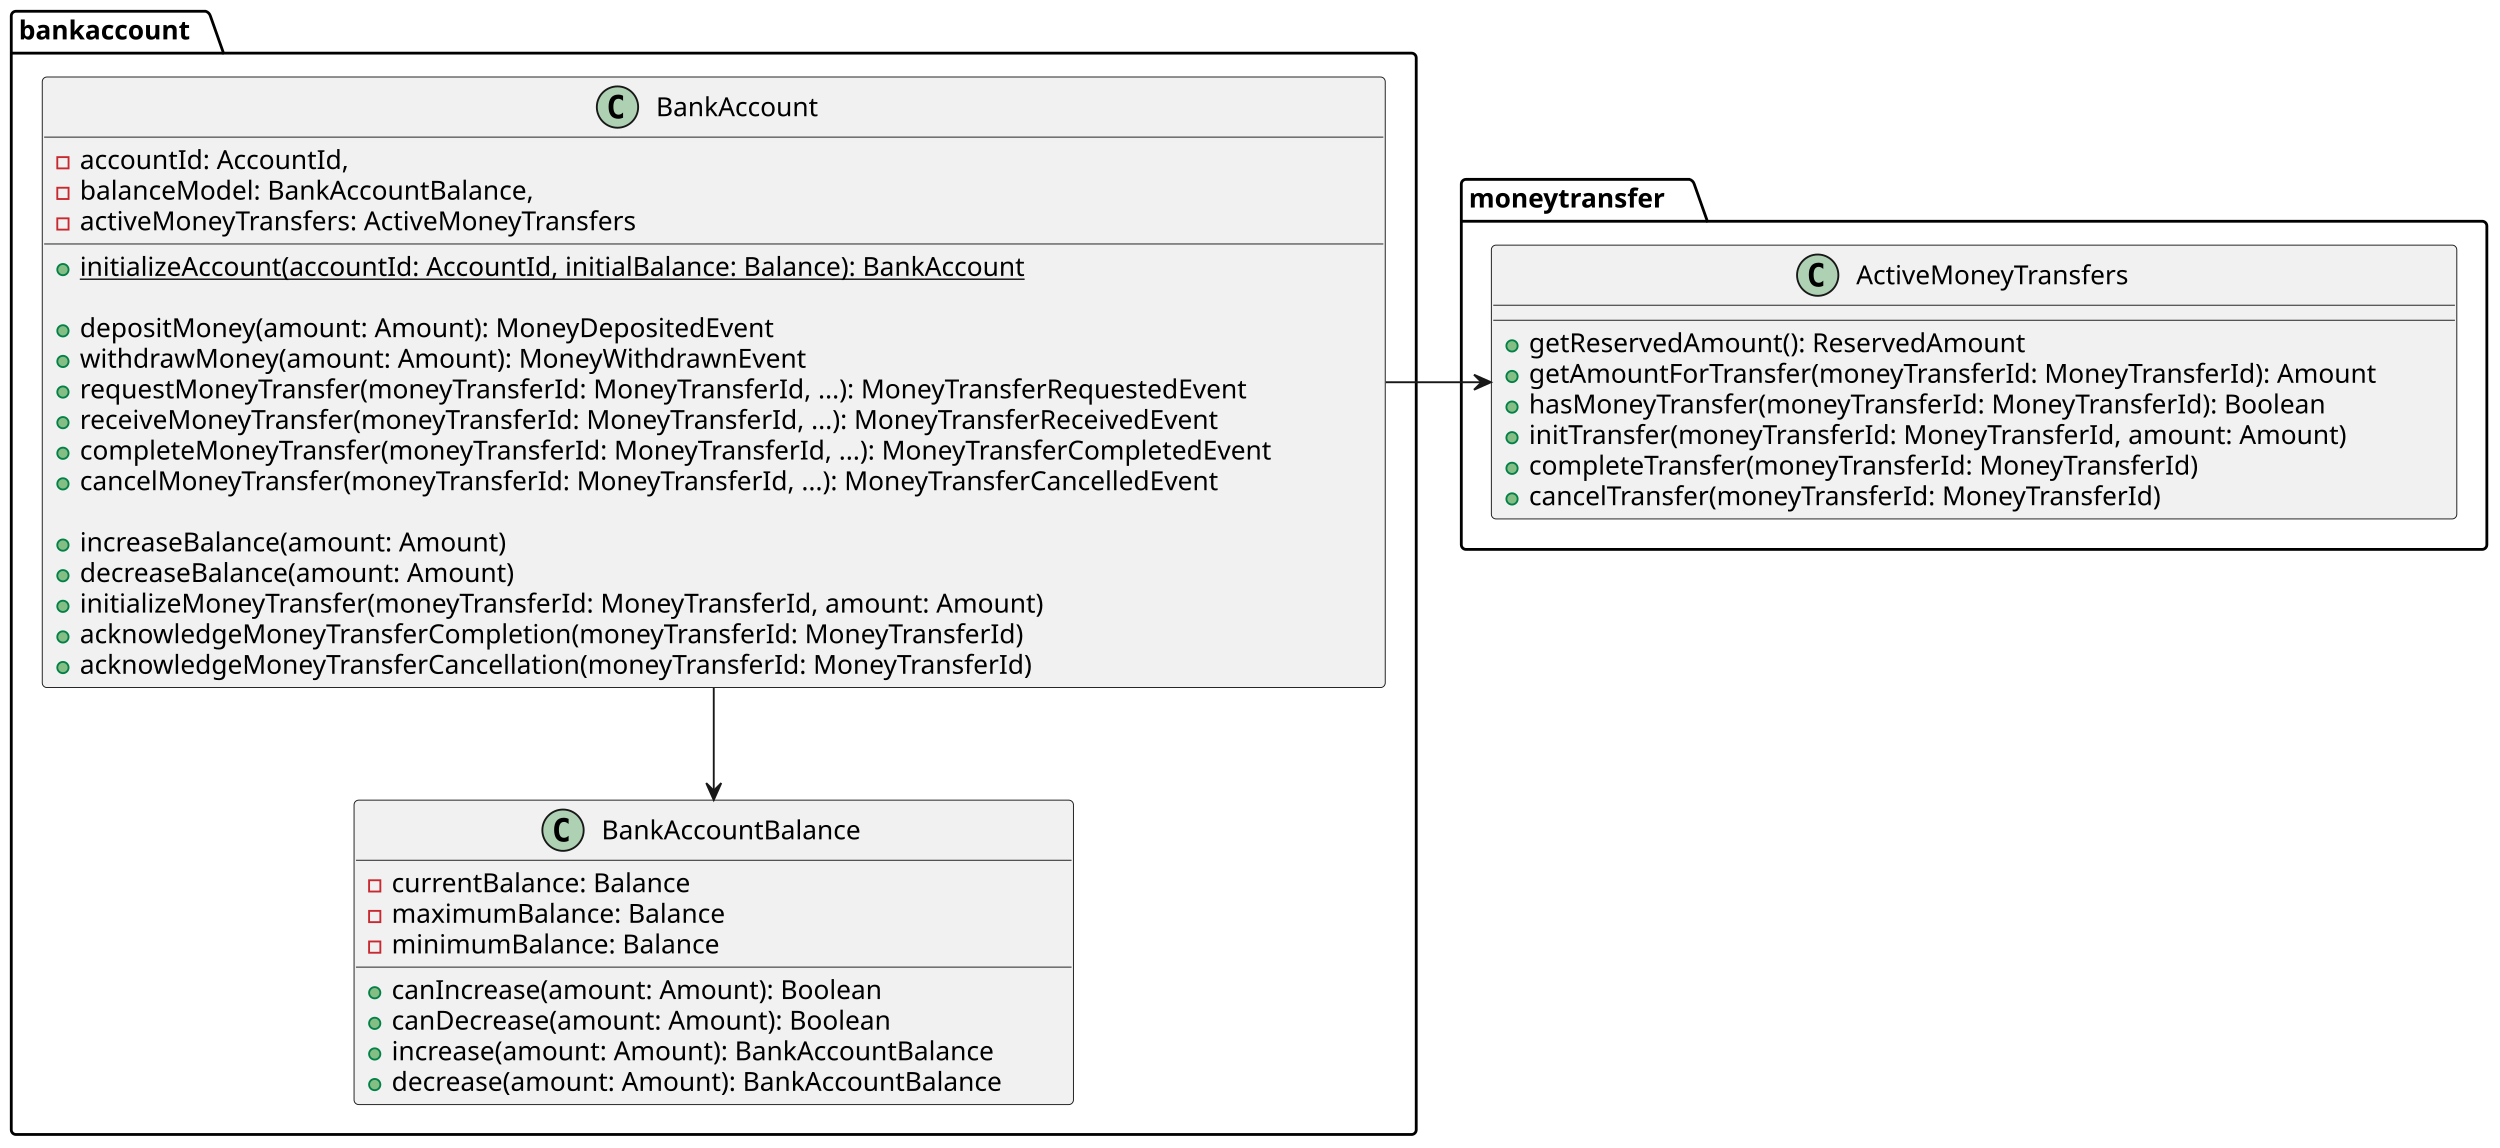
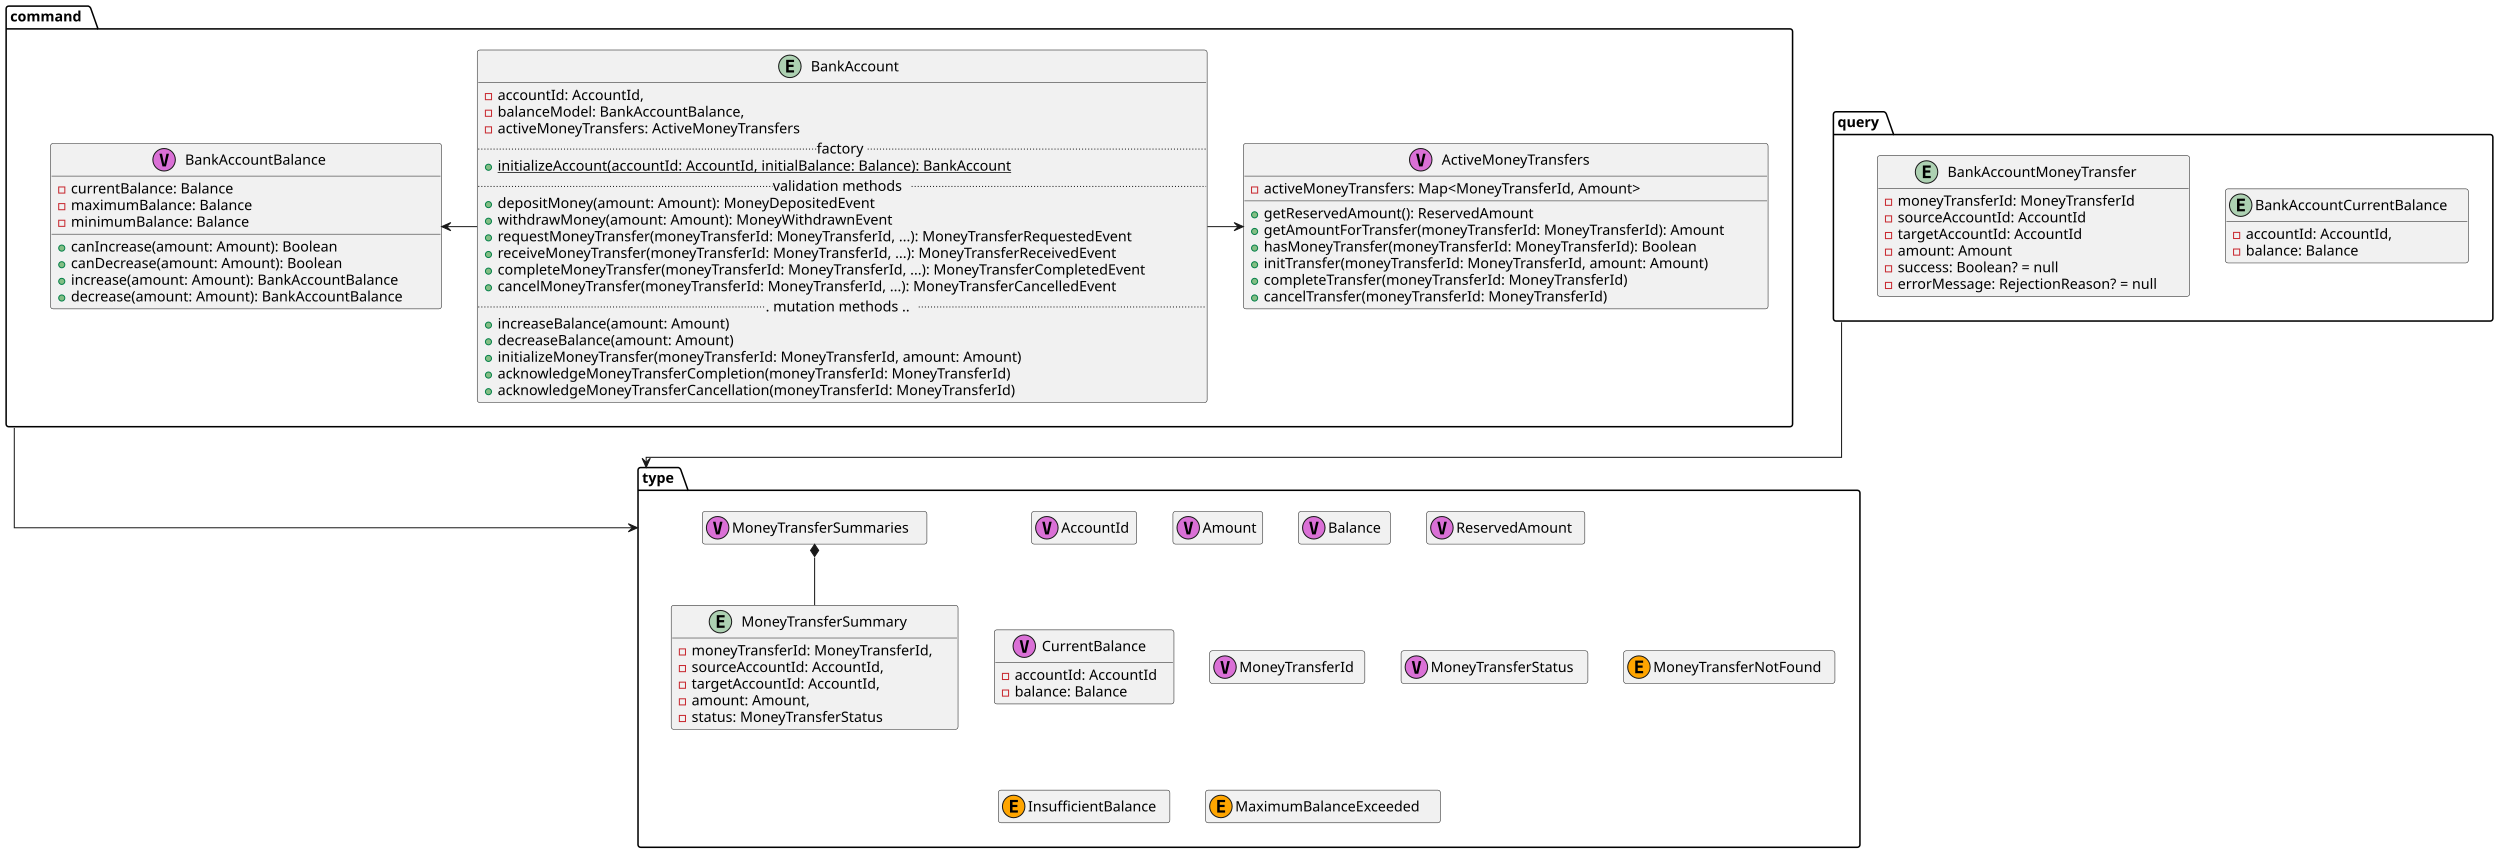
- <svg xmlns="http://www.w3.org/2000/svg" contentStyleType="text/css" height="611px" preserveAspectRatio="none" style="width:1331px;height:611px;background:#FFFFFF;" version="1.1" viewBox="0 0 1331 611" width="1331px" zoomAndPan="magnify">
+ <svg xmlns="http://www.w3.org/2000/svg" contentStyleType="text/css" height="837px" preserveAspectRatio="none" style="width:2449px;height:837px;background:#FFFFFF;" version="1.1" viewBox="0 0 2449 837" width="2449px" zoomAndPan="magnify">
  <defs />
  <g>
-     <g id="cluster_bankaccount">
-       <path d="M8.5,6 L109.5,6 A3.75,3.75 0 0 1 112,8.5 L119,28.297 L751.5,28.297 A2.5,2.5 0 0 1 754,30.797 L754,601.5 A2.5,2.5 0 0 1 751.5,604 L8.5,604 A2.5,2.5 0 0 1 6,601.5 L6,8.5 A2.5,2.5 0 0 1 8.5,6 " fill="none" style="stroke:#000000;stroke-width:1.5;" />
-       <line style="stroke:#000000;stroke-width:1.5;" x1="6" x2="119" y1="28.297" y2="28.297" />
-       <text fill="#000000" font-family="sans-serif" font-size="14" font-weight="bold" lengthAdjust="spacing" textLength="100" x="10" y="20.995">bankaccount</text>
-     </g>
-     <g id="cluster_moneytransfer">
-       <path d="M780.5,95.5 L899.5,95.5 A3.75,3.75 0 0 1 902,98 L909,117.797 L1321.5,117.797 A2.5,2.5 0 0 1 1324,120.297 L1324,290 A2.5,2.5 0 0 1 1321.5,292.5 L780.5,292.5 A2.5,2.5 0 0 1 778,290 L778,98 A2.5,2.5 0 0 1 780.5,95.5 " fill="none" style="stroke:#000000;stroke-width:1.5;" />
-       <line style="stroke:#000000;stroke-width:1.5;" x1="778" x2="909" y1="117.797" y2="117.797" />
-       <text fill="#000000" font-family="sans-serif" font-size="14" font-weight="bold" lengthAdjust="spacing" textLength="118" x="782" y="110.495">moneytransfer</text>
+     <g id="cluster_command">
+       <path d="M8.5,6 L86.5,6 A3.75,3.75 0 0 1 89,8.5 L96,28.297 L1753.5,28.297 A2.5,2.5 0 0 1 1756,30.797 L1756,415.5 A2.5,2.5 0 0 1 1753.5,418 L8.5,418 A2.5,2.5 0 0 1 6,415.5 L6,8.5 A2.5,2.5 0 0 1 8.5,6 " fill="none" style="stroke:#000000;stroke-width:1.5;" />
+       <line style="stroke:#000000;stroke-width:1.5;" x1="6" x2="96" y1="28.297" y2="28.297" />
+       <text fill="#000000" font-family="sans-serif" font-size="14" font-weight="bold" lengthAdjust="spacing" textLength="77" x="10" y="20.995">command</text>
+     </g>
+     <g id="cluster_query">
+       <path d="M1798.5,109.5 L1845.5,109.5 A3.75,3.75 0 0 1 1848,112 L1855,131.797 L2439.5,131.797 A2.5,2.5 0 0 1 2442,134.297 L2442,312 A2.5,2.5 0 0 1 2439.5,314.5 L1798.5,314.5 A2.5,2.5 0 0 1 1796,312 L1796,112 A2.5,2.5 0 0 1 1798.5,109.5 " fill="none" style="stroke:#000000;stroke-width:1.5;" />
+       <line style="stroke:#000000;stroke-width:1.5;" x1="1796" x2="1855" y1="131.797" y2="131.797" />
+       <text fill="#000000" font-family="sans-serif" font-size="14" font-weight="bold" lengthAdjust="spacing" textLength="46" x="1800" y="124.495">query</text>
+     </g>
+     <g id="cluster_type">
+       <path d="M627.5,458 L664.5,458 A3.75,3.75 0 0 1 667,460.5 L674,480.297 L1819.5,480.297 A2.5,2.5 0 0 1 1822,482.797 L1822,827.5 A2.5,2.5 0 0 1 1819.5,830 L627.5,830 A2.5,2.5 0 0 1 625,827.5 L625,460.5 A2.5,2.5 0 0 1 627.5,458 " fill="none" style="stroke:#000000;stroke-width:1.5;" />
+       <line style="stroke:#000000;stroke-width:1.5;" x1="625" x2="674" y1="480.297" y2="480.297" />
+       <text fill="#000000" font-family="sans-serif" font-size="14" font-weight="bold" lengthAdjust="spacing" textLength="36" x="629" y="472.995">type</text>
    </g>
    <g id="elem_BankAccount">
-       <rect codeLine="4" fill="#F1F1F1" height="325.047" id="BankAccount" rx="2.5" ry="2.5" style="stroke:#181818;stroke-width:0.5;" width="715" x="22.5" y="41" />
-       <ellipse cx="328.75" cy="57" fill="#ADD1B2" rx="11" ry="11" style="stroke:#181818;stroke-width:1.0;" />
-       <path d="M331.719,62.641 Q331.141,62.938 330.5,63.078 Q329.859,63.234 329.156,63.234 Q326.656,63.234 325.328,61.594 Q324.016,59.938 324.016,56.812 Q324.016,53.688 325.328,52.031 Q326.656,50.375 329.156,50.375 Q329.859,50.375 330.5,50.531 Q331.156,50.688 331.719,50.984 L331.719,53.703 Q331.094,53.125 330.5,52.859 Q329.906,52.578 329.281,52.578 Q327.938,52.578 327.25,53.656 Q326.562,54.719 326.562,56.812 Q326.562,58.906 327.25,59.984 Q327.938,61.047 329.281,61.047 Q329.906,61.047 330.5,60.781 Q331.094,60.5 331.719,59.922 L331.719,62.641 Z " fill="#000000" />
-       <text fill="#000000" font-family="sans-serif" font-size="14" lengthAdjust="spacing" textLength="94" x="349.25" y="61.847">BankAccount</text>
-       <line style="stroke:#181818;stroke-width:0.5;" x1="23.5" x2="736.5" y1="73" y2="73" />
-       <rect fill="none" height="6" style="stroke:#C82930;stroke-width:1.0;" width="6" x="30.5" y="83.648" />
-       <text fill="#000000" font-family="sans-serif" font-size="14" lengthAdjust="spacing" textLength="154" x="42.5" y="89.995">accountId: AccountId,</text>
-       <rect fill="none" height="6" style="stroke:#C82930;stroke-width:1.0;" width="6" x="30.5" y="99.945" />
-       <text fill="#000000" font-family="sans-serif" font-size="14" lengthAdjust="spacing" textLength="265" x="42.5" y="106.292">balanceModel: BankAccountBalance,</text>
-       <rect fill="none" height="6" style="stroke:#C82930;stroke-width:1.0;" width="6" x="30.5" y="116.242" />
-       <text fill="#000000" font-family="sans-serif" font-size="14" lengthAdjust="spacing" textLength="324" x="42.5" y="122.589">activeMoneyTransfers: ActiveMoneyTransfers</text>
-       <line style="stroke:#181818;stroke-width:0.5;" x1="23.5" x2="736.5" y1="129.891" y2="129.891" />
-       <ellipse cx="33.5" cy="143.539" fill="#84BE84" rx="3" ry="3" style="stroke:#038048;stroke-width:1.0;" />
-       <text fill="#000000" font-family="sans-serif" font-size="14" lengthAdjust="spacing" text-decoration="underline" textLength="552" x="42.5" y="146.886">initializeAccount(accountId: AccountId, initialBalance: Balance): BankAccount</text>
-       <text fill="#000000" font-family="sans-serif" font-size="14" lengthAdjust="spacing" textLength="4" x="42.5" y="163.183"> </text>
-       <ellipse cx="33.5" cy="176.133" fill="#84BE84" rx="3" ry="3" style="stroke:#038048;stroke-width:1.0;" />
-       <text fill="#000000" font-family="sans-serif" font-size="14" lengthAdjust="spacing" textLength="397" x="42.5" y="179.48">depositMoney(amount: Amount): MoneyDepositedEvent</text>
-       <ellipse cx="33.5" cy="192.43" fill="#84BE84" rx="3" ry="3" style="stroke:#038048;stroke-width:1.0;" />
-       <text fill="#000000" font-family="sans-serif" font-size="14" lengthAdjust="spacing" textLength="413" x="42.5" y="195.776">withdrawMoney(amount: Amount): MoneyWithdrawnEvent</text>
-       <ellipse cx="33.5" cy="208.727" fill="#84BE84" rx="3" ry="3" style="stroke:#038048;stroke-width:1.0;" />
-       <text fill="#000000" font-family="sans-serif" font-size="14" lengthAdjust="spacing" textLength="674" x="42.5" y="212.073">requestMoneyTransfer(moneyTransferId: MoneyTransferId, ...): MoneyTransferRequestedEvent</text>
-       <ellipse cx="33.5" cy="225.023" fill="#84BE84" rx="3" ry="3" style="stroke:#038048;stroke-width:1.0;" />
-       <text fill="#000000" font-family="sans-serif" font-size="14" lengthAdjust="spacing" textLength="663" x="42.5" y="228.37">receiveMoneyTransfer(moneyTransferId: MoneyTransferId, ...): MoneyTransferReceivedEvent</text>
-       <ellipse cx="33.5" cy="241.32" fill="#84BE84" rx="3" ry="3" style="stroke:#038048;stroke-width:1.0;" />
-       <text fill="#000000" font-family="sans-serif" font-size="14" lengthAdjust="spacing" textLength="689" x="42.5" y="244.667">completeMoneyTransfer(moneyTransferId: MoneyTransferId, ...): MoneyTransferCompletedEvent</text>
-       <ellipse cx="33.5" cy="257.617" fill="#84BE84" rx="3" ry="3" style="stroke:#038048;stroke-width:1.0;" />
-       <text fill="#000000" font-family="sans-serif" font-size="14" lengthAdjust="spacing" textLength="662" x="42.5" y="260.964">cancelMoneyTransfer(moneyTransferId: MoneyTransferId, ...): MoneyTransferCancelledEvent</text>
-       <text fill="#000000" font-family="sans-serif" font-size="14" lengthAdjust="spacing" textLength="4" x="42.5" y="277.261"> </text>
-       <ellipse cx="33.5" cy="290.211" fill="#84BE84" rx="3" ry="3" style="stroke:#038048;stroke-width:1.0;" />
-       <text fill="#000000" font-family="sans-serif" font-size="14" lengthAdjust="spacing" textLength="249" x="42.5" y="293.558">increaseBalance(amount: Amount)</text>
-       <ellipse cx="33.5" cy="306.508" fill="#84BE84" rx="3" ry="3" style="stroke:#038048;stroke-width:1.0;" />
-       <text fill="#000000" font-family="sans-serif" font-size="14" lengthAdjust="spacing" textLength="254" x="42.5" y="309.854">decreaseBalance(amount: Amount)</text>
-       <ellipse cx="33.5" cy="322.805" fill="#84BE84" rx="3" ry="3" style="stroke:#038048;stroke-width:1.0;" />
-       <text fill="#000000" font-family="sans-serif" font-size="14" lengthAdjust="spacing" textLength="555" x="42.5" y="326.151">initializeMoneyTransfer(moneyTransferId: MoneyTransferId, amount: Amount)</text>
-       <ellipse cx="33.5" cy="339.102" fill="#84BE84" rx="3" ry="3" style="stroke:#038048;stroke-width:1.0;" />
-       <text fill="#000000" font-family="sans-serif" font-size="14" lengthAdjust="spacing" textLength="544" x="42.5" y="342.448">acknowledgeMoneyTransferCompletion(moneyTransferId: MoneyTransferId)</text>
-       <ellipse cx="33.5" cy="355.398" fill="#84BE84" rx="3" ry="3" style="stroke:#038048;stroke-width:1.0;" />
-       <text fill="#000000" font-family="sans-serif" font-size="14" lengthAdjust="spacing" textLength="551" x="42.5" y="358.745">acknowledgeMoneyTransferCancellation(moneyTransferId: MoneyTransferId)</text>
+       <rect codeLine="7" fill="#F1F1F1" height="345.344" id="BankAccount" rx="2.5" ry="2.5" style="stroke:#181818;stroke-width:0.5;" width="715" x="467.5" y="49" />
+       <ellipse cx="773.75" cy="65" fill="#ADD1B2" rx="11" ry="11" style="stroke:#181818;stroke-width:1.0;" />
+       <path d="M777.859,71 L770.141,71 L770.141,58.609 L777.859,58.609 L777.859,60.766 L772.594,60.766 L772.594,63.438 L777.359,63.438 L777.359,65.594 L772.594,65.594 L772.594,68.844 L777.859,68.844 L777.859,71 Z " fill="#000000" />
+       <text fill="#000000" font-family="sans-serif" font-size="14" lengthAdjust="spacing" textLength="94" x="794.25" y="69.847">BankAccount</text>
+       <line style="stroke:#181818;stroke-width:0.5;" x1="468.5" x2="1181.5" y1="81" y2="81" />
+       <rect fill="none" height="6" style="stroke:#C82930;stroke-width:1.0;" width="6" x="475.5" y="91.648" />
+       <text fill="#000000" font-family="sans-serif" font-size="14" lengthAdjust="spacing" textLength="154" x="487.5" y="97.995">accountId: AccountId,</text>
+       <rect fill="none" height="6" style="stroke:#C82930;stroke-width:1.0;" width="6" x="475.5" y="107.945" />
+       <text fill="#000000" font-family="sans-serif" font-size="14" lengthAdjust="spacing" textLength="265" x="487.5" y="114.292">balanceModel: BankAccountBalance,</text>
+       <rect fill="none" height="6" style="stroke:#C82930;stroke-width:1.0;" width="6" x="475.5" y="124.242" />
+       <text fill="#000000" font-family="sans-serif" font-size="14" lengthAdjust="spacing" textLength="324" x="487.5" y="130.589">activeMoneyTransfers: ActiveMoneyTransfers</text>
+       <ellipse cx="478.5" cy="163.836" fill="#84BE84" rx="3" ry="3" style="stroke:#038048;stroke-width:1.0;" />
+       <text fill="#000000" font-family="sans-serif" font-size="14" lengthAdjust="spacing" text-decoration="underline" textLength="552" x="487.5" y="167.183">initializeAccount(accountId: AccountId, initialBalance: Balance): BankAccount</text>
+       <line style="stroke:#181818;stroke-width:1.0;stroke-dasharray:1.0,2.0;" x1="468.5" x2="800" y1="146.039" y2="146.039" />
+       <text fill="#000000" font-family="sans-serif" font-size="14" lengthAdjust="spacing" textLength="50" x="800" y="150.386">factory</text>
+       <line style="stroke:#181818;stroke-width:1.0;stroke-dasharray:1.0,2.0;" x1="850" x2="1181.5" y1="146.039" y2="146.039" />
+       <ellipse cx="478.5" cy="200.43" fill="#84BE84" rx="3" ry="3" style="stroke:#038048;stroke-width:1.0;" />
+       <text fill="#000000" font-family="sans-serif" font-size="14" lengthAdjust="spacing" textLength="397" x="487.5" y="203.776">depositMoney(amount: Amount): MoneyDepositedEvent</text>
+       <ellipse cx="478.5" cy="216.727" fill="#84BE84" rx="3" ry="3" style="stroke:#038048;stroke-width:1.0;" />
+       <text fill="#000000" font-family="sans-serif" font-size="14" lengthAdjust="spacing" textLength="413" x="487.5" y="220.073">withdrawMoney(amount: Amount): MoneyWithdrawnEvent</text>
+       <ellipse cx="478.5" cy="233.023" fill="#84BE84" rx="3" ry="3" style="stroke:#038048;stroke-width:1.0;" />
+       <text fill="#000000" font-family="sans-serif" font-size="14" lengthAdjust="spacing" textLength="674" x="487.5" y="236.37">requestMoneyTransfer(moneyTransferId: MoneyTransferId, ...): MoneyTransferRequestedEvent</text>
+       <ellipse cx="478.5" cy="249.32" fill="#84BE84" rx="3" ry="3" style="stroke:#038048;stroke-width:1.0;" />
+       <text fill="#000000" font-family="sans-serif" font-size="14" lengthAdjust="spacing" textLength="663" x="487.5" y="252.667">receiveMoneyTransfer(moneyTransferId: MoneyTransferId, ...): MoneyTransferReceivedEvent</text>
+       <ellipse cx="478.5" cy="265.617" fill="#84BE84" rx="3" ry="3" style="stroke:#038048;stroke-width:1.0;" />
+       <text fill="#000000" font-family="sans-serif" font-size="14" lengthAdjust="spacing" textLength="689" x="487.5" y="268.964">completeMoneyTransfer(moneyTransferId: MoneyTransferId, ...): MoneyTransferCompletedEvent</text>
+       <ellipse cx="478.5" cy="281.914" fill="#84BE84" rx="3" ry="3" style="stroke:#038048;stroke-width:1.0;" />
+       <text fill="#000000" font-family="sans-serif" font-size="14" lengthAdjust="spacing" textLength="662" x="487.5" y="285.261">cancelMoneyTransfer(moneyTransferId: MoneyTransferId, ...): MoneyTransferCancelledEvent</text>
+       <line style="stroke:#181818;stroke-width:1.0;stroke-dasharray:1.0,2.0;" x1="468.5" x2="757" y1="182.633" y2="182.633" />
+       <text fill="#000000" font-family="sans-serif" font-size="14" lengthAdjust="spacing" textLength="136" x="757" y="186.98">validation methods</text>
+       <line style="stroke:#181818;stroke-width:1.0;stroke-dasharray:1.0,2.0;" x1="893" x2="1181.5" y1="182.633" y2="182.633" />
+       <ellipse cx="478.5" cy="318.508" fill="#84BE84" rx="3" ry="3" style="stroke:#038048;stroke-width:1.0;" />
+       <text fill="#000000" font-family="sans-serif" font-size="14" lengthAdjust="spacing" textLength="249" x="487.5" y="321.854">increaseBalance(amount: Amount)</text>
+       <ellipse cx="478.5" cy="334.805" fill="#84BE84" rx="3" ry="3" style="stroke:#038048;stroke-width:1.0;" />
+       <text fill="#000000" font-family="sans-serif" font-size="14" lengthAdjust="spacing" textLength="254" x="487.5" y="338.151">decreaseBalance(amount: Amount)</text>
+       <ellipse cx="478.5" cy="351.102" fill="#84BE84" rx="3" ry="3" style="stroke:#038048;stroke-width:1.0;" />
+       <text fill="#000000" font-family="sans-serif" font-size="14" lengthAdjust="spacing" textLength="555" x="487.5" y="354.448">initializeMoneyTransfer(moneyTransferId: MoneyTransferId, amount: Amount)</text>
+       <ellipse cx="478.5" cy="367.398" fill="#84BE84" rx="3" ry="3" style="stroke:#038048;stroke-width:1.0;" />
+       <text fill="#000000" font-family="sans-serif" font-size="14" lengthAdjust="spacing" textLength="544" x="487.5" y="370.745">acknowledgeMoneyTransferCompletion(moneyTransferId: MoneyTransferId)</text>
+       <ellipse cx="478.5" cy="383.695" fill="#84BE84" rx="3" ry="3" style="stroke:#038048;stroke-width:1.0;" />
+       <text fill="#000000" font-family="sans-serif" font-size="14" lengthAdjust="spacing" textLength="551" x="487.5" y="387.042">acknowledgeMoneyTransferCancellation(moneyTransferId: MoneyTransferId)</text>
+       <line style="stroke:#181818;stroke-width:1.0;stroke-dasharray:1.0,2.0;" x1="468.5" x2="750" y1="300.711" y2="300.711" />
+       <text fill="#000000" font-family="sans-serif" font-size="14" lengthAdjust="spacing" textLength="150" x="750" y="305.058">. mutation methods ..</text>
+       <line style="stroke:#181818;stroke-width:1.0;stroke-dasharray:1.0,2.0;" x1="900" x2="1181.5" y1="300.711" y2="300.711" />
    </g>
    <g id="elem_BankAccountBalance">
-       <rect codeLine="24" fill="#F1F1F1" height="162.078" id="BankAccountBalance" rx="2.5" ry="2.5" style="stroke:#181818;stroke-width:0.5;" width="383" x="188.5" y="426" />
-       <ellipse cx="299.75" cy="442" fill="#ADD1B2" rx="11" ry="11" style="stroke:#181818;stroke-width:1.0;" />
-       <path d="M302.719,447.641 Q302.141,447.938 301.5,448.078 Q300.859,448.234 300.156,448.234 Q297.656,448.234 296.328,446.594 Q295.016,444.938 295.016,441.812 Q295.016,438.688 296.328,437.031 Q297.656,435.375 300.156,435.375 Q300.859,435.375 301.5,435.531 Q302.156,435.688 302.719,435.984 L302.719,438.703 Q302.094,438.125 301.5,437.859 Q300.906,437.578 300.281,437.578 Q298.938,437.578 298.25,438.656 Q297.562,439.719 297.562,441.812 Q297.562,443.906 298.25,444.984 Q298.938,446.047 300.281,446.047 Q300.906,446.047 301.5,445.781 Q302.094,445.5 302.719,444.922 L302.719,447.641 Z " fill="#000000" />
-       <text fill="#000000" font-family="sans-serif" font-size="14" lengthAdjust="spacing" textLength="152" x="320.25" y="446.847">BankAccountBalance</text>
-       <line style="stroke:#181818;stroke-width:0.5;" x1="189.5" x2="570.5" y1="458" y2="458" />
-       <rect fill="none" height="6" style="stroke:#C82930;stroke-width:1.0;" width="6" x="196.5" y="468.648" />
-       <text fill="#000000" font-family="sans-serif" font-size="14" lengthAdjust="spacing" textLength="177" x="208.5" y="474.995">currentBalance: Balance</text>
-       <rect fill="none" height="6" style="stroke:#C82930;stroke-width:1.0;" width="6" x="196.5" y="484.945" />
-       <text fill="#000000" font-family="sans-serif" font-size="14" lengthAdjust="spacing" textLength="197" x="208.5" y="491.292">maximumBalance: Balance</text>
-       <rect fill="none" height="6" style="stroke:#C82930;stroke-width:1.0;" width="6" x="196.5" y="501.242" />
-       <text fill="#000000" font-family="sans-serif" font-size="14" lengthAdjust="spacing" textLength="193" x="208.5" y="507.589">minimumBalance: Balance</text>
-       <line style="stroke:#181818;stroke-width:0.5;" x1="189.5" x2="570.5" y1="514.891" y2="514.891" />
-       <ellipse cx="199.5" cy="528.539" fill="#84BE84" rx="3" ry="3" style="stroke:#038048;stroke-width:1.0;" />
-       <text fill="#000000" font-family="sans-serif" font-size="14" lengthAdjust="spacing" textLength="285" x="208.5" y="531.886">canIncrease(amount: Amount): Boolean</text>
-       <ellipse cx="199.5" cy="544.836" fill="#84BE84" rx="3" ry="3" style="stroke:#038048;stroke-width:1.0;" />
-       <text fill="#000000" font-family="sans-serif" font-size="14" lengthAdjust="spacing" textLength="292" x="208.5" y="548.183">canDecrease(amount: Amount): Boolean</text>
-       <ellipse cx="199.5" cy="561.133" fill="#84BE84" rx="3" ry="3" style="stroke:#038048;stroke-width:1.0;" />
-       <text fill="#000000" font-family="sans-serif" font-size="14" lengthAdjust="spacing" textLength="352" x="208.5" y="564.48">increase(amount: Amount): BankAccountBalance</text>
-       <ellipse cx="199.5" cy="577.43" fill="#84BE84" rx="3" ry="3" style="stroke:#038048;stroke-width:1.0;" />
-       <text fill="#000000" font-family="sans-serif" font-size="14" lengthAdjust="spacing" textLength="357" x="208.5" y="580.776">decrease(amount: Amount): BankAccountBalance</text>
+       <rect codeLine="28" fill="#F1F1F1" height="162.078" id="BankAccountBalance" rx="2.5" ry="2.5" style="stroke:#181818;stroke-width:0.5;" width="383" x="49.5" y="140.5" />
+       <ellipse cx="160.75" cy="156.5" fill="#DA70D6" rx="11" ry="11" style="stroke:#181818;stroke-width:1.0;" />
+       <path d="M160.859,160.953 L163.047,150.609 L165.516,150.609 L162.562,163 L159.172,163 L156.219,150.609 L158.688,150.609 L160.859,160.953 Z " fill="#000000" />
+       <text fill="#000000" font-family="sans-serif" font-size="14" lengthAdjust="spacing" textLength="152" x="181.25" y="161.347">BankAccountBalance</text>
+       <line style="stroke:#181818;stroke-width:0.5;" x1="50.5" x2="431.5" y1="172.5" y2="172.5" />
+       <rect fill="none" height="6" style="stroke:#C82930;stroke-width:1.0;" width="6" x="57.5" y="183.148" />
+       <text fill="#000000" font-family="sans-serif" font-size="14" lengthAdjust="spacing" textLength="177" x="69.5" y="189.495">currentBalance: Balance</text>
+       <rect fill="none" height="6" style="stroke:#C82930;stroke-width:1.0;" width="6" x="57.5" y="199.445" />
+       <text fill="#000000" font-family="sans-serif" font-size="14" lengthAdjust="spacing" textLength="197" x="69.5" y="205.792">maximumBalance: Balance</text>
+       <rect fill="none" height="6" style="stroke:#C82930;stroke-width:1.0;" width="6" x="57.5" y="215.742" />
+       <text fill="#000000" font-family="sans-serif" font-size="14" lengthAdjust="spacing" textLength="193" x="69.5" y="222.089">minimumBalance: Balance</text>
+       <line style="stroke:#181818;stroke-width:0.5;" x1="50.5" x2="431.5" y1="229.391" y2="229.391" />
+       <ellipse cx="60.5" cy="243.039" fill="#84BE84" rx="3" ry="3" style="stroke:#038048;stroke-width:1.0;" />
+       <text fill="#000000" font-family="sans-serif" font-size="14" lengthAdjust="spacing" textLength="285" x="69.5" y="246.386">canIncrease(amount: Amount): Boolean</text>
+       <ellipse cx="60.5" cy="259.336" fill="#84BE84" rx="3" ry="3" style="stroke:#038048;stroke-width:1.0;" />
+       <text fill="#000000" font-family="sans-serif" font-size="14" lengthAdjust="spacing" textLength="292" x="69.5" y="262.683">canDecrease(amount: Amount): Boolean</text>
+       <ellipse cx="60.5" cy="275.633" fill="#84BE84" rx="3" ry="3" style="stroke:#038048;stroke-width:1.0;" />
+       <text fill="#000000" font-family="sans-serif" font-size="14" lengthAdjust="spacing" textLength="352" x="69.5" y="278.979">increase(amount: Amount): BankAccountBalance</text>
+       <ellipse cx="60.5" cy="291.93" fill="#84BE84" rx="3" ry="3" style="stroke:#038048;stroke-width:1.0;" />
+       <text fill="#000000" font-family="sans-serif" font-size="14" lengthAdjust="spacing" textLength="357" x="69.5" y="295.276">decrease(amount: Amount): BankAccountBalance</text>
    </g>
    <g id="elem_ActiveMoneyTransfers">
-       <rect codeLine="37" fill="#F1F1F1" height="145.781" id="ActiveMoneyTransfers" rx="2.5" ry="2.5" style="stroke:#181818;stroke-width:0.5;" width="514" x="794" y="130.5" />
-       <ellipse cx="967.75" cy="146.5" fill="#ADD1B2" rx="11" ry="11" style="stroke:#181818;stroke-width:1.0;" />
-       <path d="M970.719,152.141 Q970.141,152.438 969.5,152.578 Q968.859,152.734 968.156,152.734 Q965.656,152.734 964.328,151.094 Q963.016,149.438 963.016,146.312 Q963.016,143.188 964.328,141.531 Q965.656,139.875 968.156,139.875 Q968.859,139.875 969.5,140.031 Q970.156,140.188 970.719,140.484 L970.719,143.203 Q970.094,142.625 969.5,142.359 Q968.906,142.078 968.281,142.078 Q966.938,142.078 966.25,143.156 Q965.562,144.219 965.562,146.312 Q965.562,148.406 966.25,149.484 Q966.938,150.547 968.281,150.547 Q968.906,150.547 969.5,150.281 Q970.094,150 970.719,149.422 L970.719,152.141 Z " fill="#000000" />
-       <text fill="#000000" font-family="sans-serif" font-size="14" lengthAdjust="spacing" textLength="158" x="988.25" y="151.347">ActiveMoneyTransfers</text>
-       <line style="stroke:#181818;stroke-width:0.5;" x1="795" x2="1307" y1="162.5" y2="162.5" />
-       <line style="stroke:#181818;stroke-width:0.5;" x1="795" x2="1307" y1="170.5" y2="170.5" />
-       <ellipse cx="805" cy="184.148" fill="#84BE84" rx="3" ry="3" style="stroke:#038048;stroke-width:1.0;" />
-       <text fill="#000000" font-family="sans-serif" font-size="14" lengthAdjust="spacing" textLength="288" x="814" y="187.495">getReservedAmount(): ReservedAmount</text>
-       <ellipse cx="805" cy="200.445" fill="#84BE84" rx="3" ry="3" style="stroke:#038048;stroke-width:1.0;" />
-       <text fill="#000000" font-family="sans-serif" font-size="14" lengthAdjust="spacing" textLength="488" x="814" y="203.792">getAmountForTransfer(moneyTransferId: MoneyTransferId): Amount</text>
-       <ellipse cx="805" cy="216.742" fill="#84BE84" rx="3" ry="3" style="stroke:#038048;stroke-width:1.0;" />
-       <text fill="#000000" font-family="sans-serif" font-size="14" lengthAdjust="spacing" textLength="461" x="814" y="220.089">hasMoneyTransfer(moneyTransferId: MoneyTransferId): Boolean</text>
-       <ellipse cx="805" cy="233.039" fill="#84BE84" rx="3" ry="3" style="stroke:#038048;stroke-width:1.0;" />
-       <text fill="#000000" font-family="sans-serif" font-size="14" lengthAdjust="spacing" textLength="471" x="814" y="236.386">initTransfer(moneyTransferId: MoneyTransferId, amount: Amount)</text>
-       <ellipse cx="805" cy="249.336" fill="#84BE84" rx="3" ry="3" style="stroke:#038048;stroke-width:1.0;" />
-       <text fill="#000000" font-family="sans-serif" font-size="14" lengthAdjust="spacing" textLength="388" x="814" y="252.683">completeTransfer(moneyTransferId: MoneyTransferId)</text>
-       <ellipse cx="805" cy="265.633" fill="#84BE84" rx="3" ry="3" style="stroke:#038048;stroke-width:1.0;" />
-       <text fill="#000000" font-family="sans-serif" font-size="14" lengthAdjust="spacing" textLength="368" x="814" y="268.979">cancelTransfer(moneyTransferId: MoneyTransferId)</text>
+       <rect codeLine="38" fill="#F1F1F1" height="162.078" id="ActiveMoneyTransfers" rx="2.5" ry="2.5" style="stroke:#181818;stroke-width:0.5;" width="514" x="1218" y="140.5" />
+       <ellipse cx="1391.75" cy="156.5" fill="#DA70D6" rx="11" ry="11" style="stroke:#181818;stroke-width:1.0;" />
+       <path d="M1391.859,160.953 L1394.047,150.609 L1396.516,150.609 L1393.562,163 L1390.172,163 L1387.219,150.609 L1389.688,150.609 L1391.859,160.953 Z " fill="#000000" />
+       <text fill="#000000" font-family="sans-serif" font-size="14" lengthAdjust="spacing" textLength="158" x="1412.25" y="161.347">ActiveMoneyTransfers</text>
+       <line style="stroke:#181818;stroke-width:0.5;" x1="1219" x2="1731" y1="172.5" y2="172.5" />
+       <rect fill="none" height="6" style="stroke:#C82930;stroke-width:1.0;" width="6" x="1226" y="183.148" />
+       <text fill="#000000" font-family="sans-serif" font-size="14" lengthAdjust="spacing" textLength="404" x="1238" y="189.495">activeMoneyTransfers: Map&lt;MoneyTransferId, Amount&gt;</text>
+       <line style="stroke:#181818;stroke-width:0.5;" x1="1219" x2="1731" y1="196.797" y2="196.797" />
+       <ellipse cx="1229" cy="210.445" fill="#84BE84" rx="3" ry="3" style="stroke:#038048;stroke-width:1.0;" />
+       <text fill="#000000" font-family="sans-serif" font-size="14" lengthAdjust="spacing" textLength="288" x="1238" y="213.792">getReservedAmount(): ReservedAmount</text>
+       <ellipse cx="1229" cy="226.742" fill="#84BE84" rx="3" ry="3" style="stroke:#038048;stroke-width:1.0;" />
+       <text fill="#000000" font-family="sans-serif" font-size="14" lengthAdjust="spacing" textLength="488" x="1238" y="230.089">getAmountForTransfer(moneyTransferId: MoneyTransferId): Amount</text>
+       <ellipse cx="1229" cy="243.039" fill="#84BE84" rx="3" ry="3" style="stroke:#038048;stroke-width:1.0;" />
+       <text fill="#000000" font-family="sans-serif" font-size="14" lengthAdjust="spacing" textLength="461" x="1238" y="246.386">hasMoneyTransfer(moneyTransferId: MoneyTransferId): Boolean</text>
+       <ellipse cx="1229" cy="259.336" fill="#84BE84" rx="3" ry="3" style="stroke:#038048;stroke-width:1.0;" />
+       <text fill="#000000" font-family="sans-serif" font-size="14" lengthAdjust="spacing" textLength="471" x="1238" y="262.683">initTransfer(moneyTransferId: MoneyTransferId, amount: Amount)</text>
+       <ellipse cx="1229" cy="275.633" fill="#84BE84" rx="3" ry="3" style="stroke:#038048;stroke-width:1.0;" />
+       <text fill="#000000" font-family="sans-serif" font-size="14" lengthAdjust="spacing" textLength="388" x="1238" y="278.979">completeTransfer(moneyTransferId: MoneyTransferId)</text>
+       <ellipse cx="1229" cy="291.93" fill="#84BE84" rx="3" ry="3" style="stroke:#038048;stroke-width:1.0;" />
+       <text fill="#000000" font-family="sans-serif" font-size="14" lengthAdjust="spacing" textLength="368" x="1238" y="295.276">cancelTransfer(moneyTransferId: MoneyTransferId)</text>
+     </g>
+     <g id="elem_BankAccountCurrentBalance">
+       <rect codeLine="50" fill="#F1F1F1" height="72.594" id="BankAccountCurrentBalance" rx="2.5" ry="2.5" style="stroke:#181818;stroke-width:0.5;" width="238" x="2180" y="185" />
+       <ellipse cx="2195" cy="201" fill="#ADD1B2" rx="11" ry="11" style="stroke:#181818;stroke-width:1.0;" />
+       <path d="M2199.109,207 L2191.391,207 L2191.391,194.609 L2199.109,194.609 L2199.109,196.766 L2193.844,196.766 L2193.844,199.438 L2198.609,199.438 L2198.609,201.594 L2193.844,201.594 L2193.844,204.844 L2199.109,204.844 L2199.109,207 Z " fill="#000000" />
+       <text fill="#000000" font-family="sans-serif" font-size="14" lengthAdjust="spacing" textLength="206" x="2209" y="205.847">BankAccountCurrentBalance</text>
+       <line style="stroke:#181818;stroke-width:0.5;" x1="2181" x2="2417" y1="217" y2="217" />
+       <rect fill="none" height="6" style="stroke:#C82930;stroke-width:1.0;" width="6" x="2188" y="227.648" />
+       <text fill="#000000" font-family="sans-serif" font-size="14" lengthAdjust="spacing" textLength="154" x="2200" y="233.995">accountId: AccountId,</text>
+       <rect fill="none" height="6" style="stroke:#C82930;stroke-width:1.0;" width="6" x="2188" y="243.945" />
+       <text fill="#000000" font-family="sans-serif" font-size="14" lengthAdjust="spacing" textLength="124" x="2200" y="250.292">balance: Balance</text>
+     </g>
+     <g id="elem_BankAccountMoneyTransfer">
+       <rect codeLine="55" fill="#F1F1F1" height="137.781" id="BankAccountMoneyTransfer" rx="2.5" ry="2.5" style="stroke:#181818;stroke-width:0.5;" width="306" x="1839" y="152.5" />
+       <ellipse cx="1887.25" cy="168.5" fill="#ADD1B2" rx="11" ry="11" style="stroke:#181818;stroke-width:1.0;" />
+       <path d="M1891.359,174.5 L1883.641,174.5 L1883.641,162.109 L1891.359,162.109 L1891.359,164.266 L1886.094,164.266 L1886.094,166.938 L1890.859,166.938 L1890.859,169.094 L1886.094,169.094 L1886.094,172.344 L1891.359,172.344 L1891.359,174.5 Z " fill="#000000" />
+       <text fill="#000000" font-family="sans-serif" font-size="14" lengthAdjust="spacing" textLength="201" x="1907.75" y="173.347">BankAccountMoneyTransfer</text>
+       <line style="stroke:#181818;stroke-width:0.5;" x1="1840" x2="2144" y1="184.5" y2="184.5" />
+       <rect fill="none" height="6" style="stroke:#C82930;stroke-width:1.0;" width="6" x="1847" y="195.148" />
+       <text fill="#000000" font-family="sans-serif" font-size="14" lengthAdjust="spacing" textLength="251" x="1859" y="201.495">moneyTransferId: MoneyTransferId</text>
+       <rect fill="none" height="6" style="stroke:#C82930;stroke-width:1.0;" width="6" x="1847" y="211.445" />
+       <text fill="#000000" font-family="sans-serif" font-size="14" lengthAdjust="spacing" textLength="199" x="1859" y="217.792">sourceAccountId: AccountId</text>
+       <rect fill="none" height="6" style="stroke:#C82930;stroke-width:1.0;" width="6" x="1847" y="227.742" />
+       <text fill="#000000" font-family="sans-serif" font-size="14" lengthAdjust="spacing" textLength="194" x="1859" y="234.089">targetAccountId: AccountId</text>
+       <rect fill="none" height="6" style="stroke:#C82930;stroke-width:1.0;" width="6" x="1847" y="244.039" />
+       <text fill="#000000" font-family="sans-serif" font-size="14" lengthAdjust="spacing" textLength="120" x="1859" y="250.386">amount: Amount</text>
+       <rect fill="none" height="6" style="stroke:#C82930;stroke-width:1.0;" width="6" x="1847" y="260.336" />
+       <text fill="#000000" font-family="sans-serif" font-size="14" lengthAdjust="spacing" textLength="176" x="1859" y="266.683">success: Boolean? = null</text>
+       <rect fill="none" height="6" style="stroke:#C82930;stroke-width:1.0;" width="6" x="1847" y="276.633" />
+       <text fill="#000000" font-family="sans-serif" font-size="14" lengthAdjust="spacing" textLength="280" x="1859" y="282.979">errorMessage: RejectionReason? = null</text>
+     </g>
+     <g id="elem_AccountId">
+       <rect codeLine="67" fill="#F1F1F1" height="32" id="AccountId" rx="2.5" ry="2.5" style="stroke:#181818;stroke-width:0.5;" width="103" x="1010.5" y="501" />
+       <ellipse cx="1025.5" cy="517" fill="#DA70D6" rx="11" ry="11" style="stroke:#181818;stroke-width:1.0;" />
+       <path d="M1025.609,521.453 L1027.797,511.109 L1030.266,511.109 L1027.312,523.5 L1023.922,523.5 L1020.969,511.109 L1023.438,511.109 L1025.609,521.453 Z " fill="#000000" />
+       <text fill="#000000" font-family="sans-serif" font-size="14" lengthAdjust="spacing" textLength="71" x="1039.5" y="521.847">AccountId</text>
+     </g>
+     <g id="elem_Amount">
+       <rect codeLine="68" fill="#F1F1F1" height="32" id="Amount" rx="2.5" ry="2.5" style="stroke:#181818;stroke-width:0.5;" width="88" x="1149" y="501" />
+       <ellipse cx="1164" cy="517" fill="#DA70D6" rx="11" ry="11" style="stroke:#181818;stroke-width:1.0;" />
+       <path d="M1164.109,521.453 L1166.297,511.109 L1168.766,511.109 L1165.812,523.5 L1162.422,523.5 L1159.469,511.109 L1161.938,511.109 L1164.109,521.453 Z " fill="#000000" />
+       <text fill="#000000" font-family="sans-serif" font-size="14" lengthAdjust="spacing" textLength="56" x="1178" y="521.847">Amount</text>
+     </g>
+     <g id="elem_Balance">
+       <rect codeLine="69" fill="#F1F1F1" height="32" id="Balance" rx="2.5" ry="2.5" style="stroke:#181818;stroke-width:0.5;" width="90" x="1272" y="501" />
+       <ellipse cx="1287" cy="517" fill="#DA70D6" rx="11" ry="11" style="stroke:#181818;stroke-width:1.0;" />
+       <path d="M1287.109,521.453 L1289.297,511.109 L1291.766,511.109 L1288.812,523.5 L1285.422,523.5 L1282.469,511.109 L1284.938,511.109 L1287.109,521.453 Z " fill="#000000" />
+       <text fill="#000000" font-family="sans-serif" font-size="14" lengthAdjust="spacing" textLength="58" x="1301" y="521.847">Balance</text>
+     </g>
+     <g id="elem_ReservedAmount">
+       <rect codeLine="70" fill="#F1F1F1" height="32" id="ReservedAmount" rx="2.5" ry="2.5" style="stroke:#181818;stroke-width:0.5;" width="155" x="1397.5" y="501" />
+       <ellipse cx="1412.5" cy="517" fill="#DA70D6" rx="11" ry="11" style="stroke:#181818;stroke-width:1.0;" />
+       <path d="M1412.609,521.453 L1414.797,511.109 L1417.266,511.109 L1414.312,523.5 L1410.922,523.5 L1407.969,511.109 L1410.438,511.109 L1412.609,521.453 Z " fill="#000000" />
+       <text fill="#000000" font-family="sans-serif" font-size="14" lengthAdjust="spacing" textLength="123" x="1426.5" y="521.847">ReservedAmount</text>
+     </g>
+     <g id="elem_CurrentBalance">
+       <rect codeLine="71" fill="#F1F1F1" height="72.594" id="CurrentBalance" rx="2.5" ry="2.5" style="stroke:#181818;stroke-width:0.5;" width="176" x="974" y="617" />
+       <ellipse cx="1003.4" cy="633" fill="#DA70D6" rx="11" ry="11" style="stroke:#181818;stroke-width:1.0;" />
+       <path d="M1003.509,637.453 L1005.697,627.109 L1008.166,627.109 L1005.212,639.5 L1001.822,639.5 L998.869,627.109 L1001.337,627.109 L1003.509,637.453 Z " fill="#000000" />
+       <text fill="#000000" font-family="sans-serif" font-size="14" lengthAdjust="spacing" textLength="112" x="1020.6" y="637.847">CurrentBalance</text>
+       <line style="stroke:#181818;stroke-width:0.5;" x1="975" x2="1149" y1="649" y2="649" />
+       <rect fill="none" height="6" style="stroke:#C82930;stroke-width:1.0;" width="6" x="982" y="659.648" />
+       <text fill="#000000" font-family="sans-serif" font-size="14" lengthAdjust="spacing" textLength="150" x="994" y="665.995">accountId: AccountId</text>
+       <rect fill="none" height="6" style="stroke:#C82930;stroke-width:1.0;" width="6" x="982" y="675.945" />
+       <text fill="#000000" font-family="sans-serif" font-size="14" lengthAdjust="spacing" textLength="124" x="994" y="682.292">balance: Balance</text>
+     </g>
+     <g id="elem_MoneyTransferId">
+       <rect codeLine="75" fill="#F1F1F1" height="32" id="MoneyTransferId" rx="2.5" ry="2.5" style="stroke:#181818;stroke-width:0.5;" width="152" x="1185" y="637.5" />
+       <ellipse cx="1200" cy="653.5" fill="#DA70D6" rx="11" ry="11" style="stroke:#181818;stroke-width:1.0;" />
+       <path d="M1200.109,657.953 L1202.297,647.609 L1204.766,647.609 L1201.812,660 L1198.422,660 L1195.469,647.609 L1197.938,647.609 L1200.109,657.953 Z " fill="#000000" />
+       <text fill="#000000" font-family="sans-serif" font-size="14" lengthAdjust="spacing" textLength="120" x="1214" y="658.347">MoneyTransferId</text>
+     </g>
+     <g id="elem_MoneyTransferStatus">
+       <rect codeLine="76" fill="#F1F1F1" height="32" id="MoneyTransferStatus" rx="2.5" ry="2.5" style="stroke:#181818;stroke-width:0.5;" width="183" x="1372.5" y="637.5" />
+       <ellipse cx="1387.5" cy="653.5" fill="#DA70D6" rx="11" ry="11" style="stroke:#181818;stroke-width:1.0;" />
+       <path d="M1387.609,657.953 L1389.797,647.609 L1392.266,647.609 L1389.312,660 L1385.922,660 L1382.969,647.609 L1385.438,647.609 L1387.609,657.953 Z " fill="#000000" />
+       <text fill="#000000" font-family="sans-serif" font-size="14" lengthAdjust="spacing" textLength="151" x="1401.5" y="658.347">MoneyTransferStatus</text>
+     </g>
+     <g id="elem_MoneyTransferSummaries">
+       <rect codeLine="77" fill="#F1F1F1" height="32" id="MoneyTransferSummaries" rx="2.5" ry="2.5" style="stroke:#181818;stroke-width:0.5;" width="220" x="688" y="501" />
+       <ellipse cx="703" cy="517" fill="#DA70D6" rx="11" ry="11" style="stroke:#181818;stroke-width:1.0;" />
+       <path d="M703.109,521.453 L705.297,511.109 L707.766,511.109 L704.812,523.5 L701.422,523.5 L698.469,511.109 L700.938,511.109 L703.109,521.453 Z " fill="#000000" />
+       <text fill="#000000" font-family="sans-serif" font-size="14" lengthAdjust="spacing" textLength="188" x="717" y="521.847">MoneyTransferSummaries</text>
+     </g>
+     <g id="elem_MoneyTransferSummary">
+       <rect codeLine="79" fill="#F1F1F1" height="121.484" id="MoneyTransferSummary" rx="2.5" ry="2.5" style="stroke:#181818;stroke-width:0.5;" width="281" x="657.5" y="593" />
+       <ellipse cx="705.75" cy="609" fill="#ADD1B2" rx="11" ry="11" style="stroke:#181818;stroke-width:1.0;" />
+       <path d="M709.859,615 L702.141,615 L702.141,602.609 L709.859,602.609 L709.859,604.766 L704.594,604.766 L704.594,607.438 L709.359,607.438 L709.359,609.594 L704.594,609.594 L704.594,612.844 L709.859,612.844 L709.859,615 Z " fill="#000000" />
+       <text fill="#000000" font-family="sans-serif" font-size="14" lengthAdjust="spacing" textLength="176" x="726.25" y="613.847">MoneyTransferSummary</text>
+       <line style="stroke:#181818;stroke-width:0.5;" x1="658.5" x2="937.5" y1="625" y2="625" />
+       <rect fill="none" height="6" style="stroke:#C82930;stroke-width:1.0;" width="6" x="665.5" y="635.648" />
+       <text fill="#000000" font-family="sans-serif" font-size="14" lengthAdjust="spacing" textLength="255" x="677.5" y="641.995">moneyTransferId: MoneyTransferId,</text>
+       <rect fill="none" height="6" style="stroke:#C82930;stroke-width:1.0;" width="6" x="665.5" y="651.945" />
+       <text fill="#000000" font-family="sans-serif" font-size="14" lengthAdjust="spacing" textLength="203" x="677.5" y="658.292">sourceAccountId: AccountId,</text>
+       <rect fill="none" height="6" style="stroke:#C82930;stroke-width:1.0;" width="6" x="665.5" y="668.242" />
+       <text fill="#000000" font-family="sans-serif" font-size="14" lengthAdjust="spacing" textLength="198" x="677.5" y="674.589">targetAccountId: AccountId,</text>
+       <rect fill="none" height="6" style="stroke:#C82930;stroke-width:1.0;" width="6" x="665.5" y="684.539" />
+       <text fill="#000000" font-family="sans-serif" font-size="14" lengthAdjust="spacing" textLength="124" x="677.5" y="690.886">amount: Amount,</text>
+       <rect fill="none" height="6" style="stroke:#C82930;stroke-width:1.0;" width="6" x="665.5" y="700.836" />
+       <text fill="#000000" font-family="sans-serif" font-size="14" lengthAdjust="spacing" textLength="202" x="677.5" y="707.183">status: MoneyTransferStatus</text>
+     </g>
+     <g id="elem_MoneyTransferNotFound">
+       <rect codeLine="87" fill="#F1F1F1" height="32" id="MoneyTransferNotFound" rx="2.5" ry="2.5" style="stroke:#181818;stroke-width:0.5;" width="207" x="1590.5" y="637.5" />
+       <ellipse cx="1605.5" cy="653.5" fill="#FFA500" rx="11" ry="11" style="stroke:#181818;stroke-width:1.0;" />
+       <path d="M1609.609,659.5 L1601.891,659.5 L1601.891,647.109 L1609.609,647.109 L1609.609,649.266 L1604.344,649.266 L1604.344,651.938 L1609.109,651.938 L1609.109,654.094 L1604.344,654.094 L1604.344,657.344 L1609.609,657.344 L1609.609,659.5 Z " fill="#000000" />
+       <text fill="#000000" font-family="sans-serif" font-size="14" lengthAdjust="spacing" textLength="175" x="1619.5" y="658.347">MoneyTransferNotFound</text>
+     </g>
+     <g id="elem_InsufficientBalance">
+       <rect codeLine="88" fill="#F1F1F1" height="32" id="InsufficientBalance" rx="2.5" ry="2.5" style="stroke:#181818;stroke-width:0.5;" width="168" x="978" y="774" />
+       <ellipse cx="993" cy="790" fill="#FFA500" rx="11" ry="11" style="stroke:#181818;stroke-width:1.0;" />
+       <path d="M997.109,796 L989.391,796 L989.391,783.609 L997.109,783.609 L997.109,785.766 L991.844,785.766 L991.844,788.438 L996.609,788.438 L996.609,790.594 L991.844,790.594 L991.844,793.844 L997.109,793.844 L997.109,796 Z " fill="#000000" />
+       <text fill="#000000" font-family="sans-serif" font-size="14" lengthAdjust="spacing" textLength="136" x="1007" y="794.847">InsufficientBalance</text>
+     </g>
+     <g id="elem_MaximumBalanceExceeded">
+       <rect codeLine="89" fill="#F1F1F1" height="32" id="MaximumBalanceExceeded" rx="2.5" ry="2.5" style="stroke:#181818;stroke-width:0.5;" width="230" x="1181" y="774" />
+       <ellipse cx="1196" cy="790" fill="#FFA500" rx="11" ry="11" style="stroke:#181818;stroke-width:1.0;" />
+       <path d="M1200.109,796 L1192.391,796 L1192.391,783.609 L1200.109,783.609 L1200.109,785.766 L1194.844,785.766 L1194.844,788.438 L1199.609,788.438 L1199.609,790.594 L1194.844,790.594 L1194.844,793.844 L1200.109,793.844 L1200.109,796 Z " fill="#000000" />
+       <text fill="#000000" font-family="sans-serif" font-size="14" lengthAdjust="spacing" textLength="198" x="1210" y="794.847">MaximumBalanceExceeded</text>
+     </g>
+     <g id="link_MoneyTransferSummaries_MoneyTransferSummary">
+       <path codeLine="92" d="M798,546.19 C798,546.19 798,592.79 798,592.79 " fill="none" id="MoneyTransferSummaries-backto-MoneyTransferSummary" style="stroke:#181818;stroke-width:1.0;" />
+       <polygon fill="#181818" points="798,533.19,794,539.19,798,545.19,802,539.19,798,533.19" style="stroke:#181818;stroke-width:1.0;" />
    </g>
    <g id="link_BankAccount_ActiveMoneyTransfers">
-       <path codeLine="49" d="M737.78,203.5 C754.69,203.5 771.6,203.5 788.51,203.5 " fill="none" id="BankAccount-to-ActiveMoneyTransfers" style="stroke:#181818;stroke-width:1.0;" />
-       <polygon fill="#181818" points="793.76,203.5,784.76,199.5,788.76,203.5,784.76,207.5,793.76,203.5" style="stroke:#181818;stroke-width:1.0;" />
-     </g>
-     <g id="link_BankAccount_BankAccountBalance">
-       <path codeLine="50" d="M380,366.28 C380,385.02 380,403.53 380,420.64 " fill="none" id="BankAccount-to-BankAccountBalance" style="stroke:#181818;stroke-width:1.0;" />
-       <polygon fill="#181818" points="380,425.91,384,416.91,380,420.91,376,416.91,380,425.91" style="stroke:#181818;stroke-width:1.0;" />
+       <path codeLine="93" d="M1182.8,222 C1182.8,222 1212.92,222 1212.92,222 " fill="none" id="BankAccount-to-ActiveMoneyTransfers" style="stroke:#181818;stroke-width:1.0;" />
+       <polygon fill="#181818" points="1217.92,222,1208.92,218,1212.92,222,1208.92,226,1217.92,222" style="stroke:#181818;stroke-width:1.0;" />
+     </g>
+     <g id="link_BankAccountBalance_BankAccount">
+       <path codeLine="94" d="M437.63,222 C437.63,222 467.41,222 467.41,222 " fill="none" id="BankAccountBalance-backto-BankAccount" style="stroke:#181818;stroke-width:1.0;" />
+       <polygon fill="#181818" points="432.63,222,441.63,226,437.63,222,441.63,218,432.63,222" style="stroke:#181818;stroke-width:1.0;" />
+     </g>
+     <g id="link_command_type">
+       <path d="M14,419.206 C14,419.74 14,420.273 14,420.805 C14,422.932 14,425.044 14,427.137 C14,443.881 14,459.448 14,472.761 C14,499.387 14,517 14,517 C14,517 163.952,517 316.248,517 C392.395,517 469.128,517 527.996,517 C557.429,517 582.397,517 600.591,517 C609.688,517 617.093,517 622.515,517 C623.193,517 623.84,517 624.455,517 " fill="none" id="command-to-type" style="stroke:#181818;stroke-width:1.0;" />
+       <polygon fill="#181818" points="624.455,517,615.455,513,619.455,517,615.455,521,624.455,517" style="stroke:#181818;stroke-width:1.0;" />
+     </g>
+     <g id="link_query_type">
+       <path d="M1804,315.714 C1804,316.137 1804,316.56 1804,316.984 C1804,317.832 1804,318.681 1804,319.531 C1804,326.332 1804,333.209 1804,340.059 C1804,394.86 1804,448 1804,448 C1804,448 633,448 633,448 C633,448 633,451.918 633,457.886 " fill="none" id="query-to-type" style="stroke:#181818;stroke-width:1.0;" />
+       <polygon fill="#181818" points="633,457.886,637,448.886,633,452.886,629,448.886,633,457.886" style="stroke:#181818;stroke-width:1.0;" />
    </g>
  </g>
</svg>
